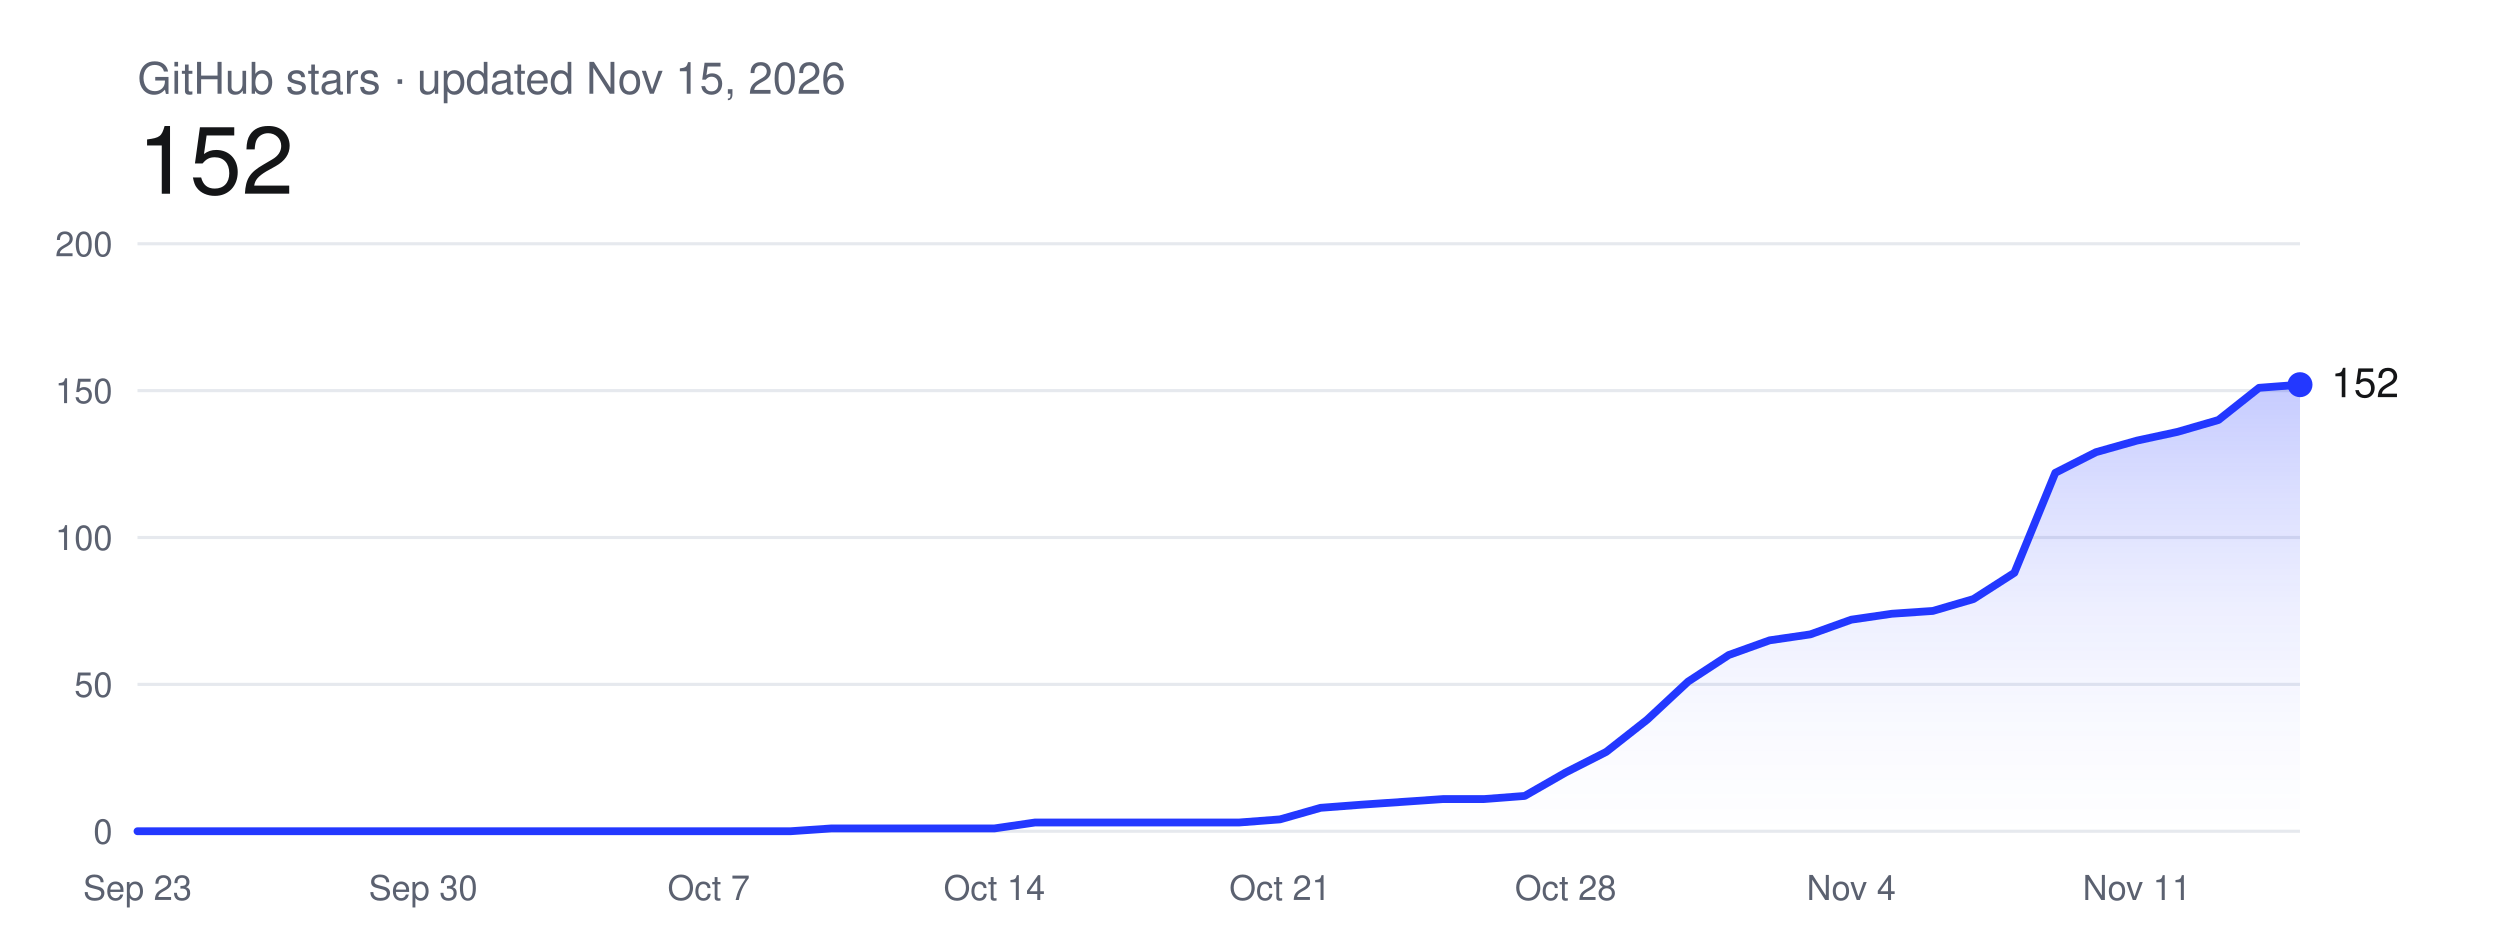
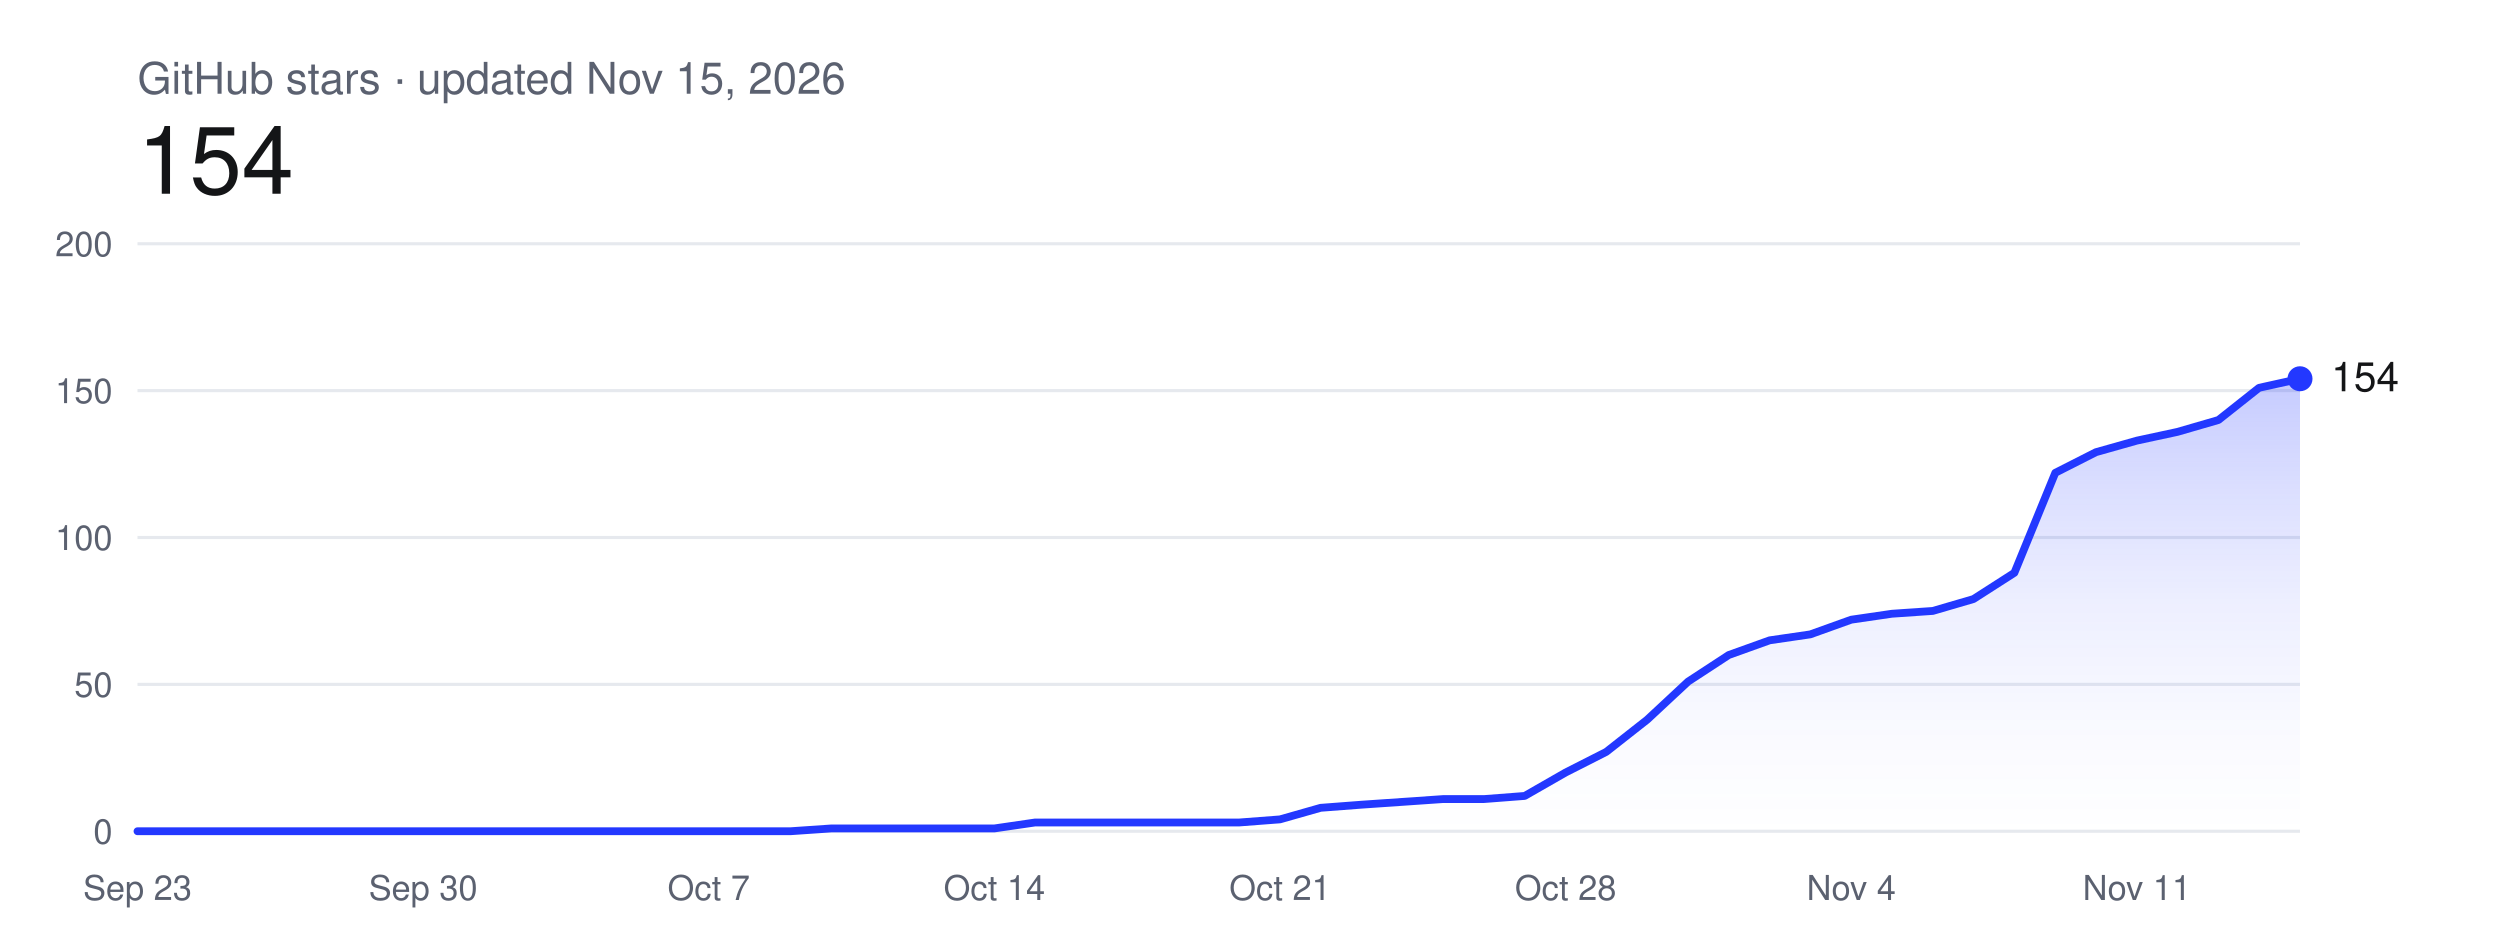
<svg xmlns="http://www.w3.org/2000/svg" width="800" height="300" viewBox="0 0 800 300" font-family="-apple-system, BlinkMacSystemFont, 'Segoe UI', Helvetica, Arial, sans-serif">
  <defs>
    <linearGradient id="a" x1="0" x2="0" y1="0" y2="1">
      <stop offset="0" stop-color="#2338ff" stop-opacity="0.26" />
      <stop offset="0.25" stop-color="#2338ff" stop-opacity="0.16" />
      <stop offset="0.5" stop-color="#2338ff" stop-opacity="0.08" />
      <stop offset="0.75" stop-color="#2338ff" stop-opacity="0.03" />
      <stop offset="1" stop-color="#2338ff" stop-opacity="0" />
    </linearGradient>
  </defs>
  <text x="44" y="30" font-size="14" fill="#5b6170">GitHub stars · updated Nov 15, 2026</text>
-   <text x="44" y="62" font-size="30" font-weight="300" fill="#141517">152</text>
+   <text x="44" y="62" font-size="30" font-weight="300" fill="#141517">154</text>
  <line x1="44" x2="736" y1="266.0" y2="266.0" stroke="#e6e9ee" stroke-width="1" />
  <text x="36" y="270.0" font-size="11" fill="#5b6170" text-anchor="end">0</text>
  <line x1="44" x2="736" y1="219.0" y2="219.0" stroke="#e6e9ee" stroke-width="1" />
  <text x="36" y="223.0" font-size="11" fill="#5b6170" text-anchor="end">50</text>
  <line x1="44" x2="736" y1="172.0" y2="172.0" stroke="#e6e9ee" stroke-width="1" />
  <text x="36" y="176.0" font-size="11" fill="#5b6170" text-anchor="end">100</text>
  <line x1="44" x2="736" y1="125.0" y2="125.0" stroke="#e6e9ee" stroke-width="1" />
  <text x="36" y="129.0" font-size="11" fill="#5b6170" text-anchor="end">150</text>
  <line x1="44" x2="736" y1="78.0" y2="78.0" stroke="#e6e9ee" stroke-width="1" />
  <text x="36" y="82.0" font-size="11" fill="#5b6170" text-anchor="end">200</text>
  <text x="44.0" y="288" font-size="11" fill="#5b6170" text-anchor="middle">Sep 23</text>
  <text x="135.4" y="288" font-size="11" fill="#5b6170" text-anchor="middle">Sep 30</text>
  <text x="226.8" y="288" font-size="11" fill="#5b6170" text-anchor="middle">Oct 7</text>
  <text x="318.2" y="288" font-size="11" fill="#5b6170" text-anchor="middle">Oct 14</text>
  <text x="409.6" y="288" font-size="11" fill="#5b6170" text-anchor="middle">Oct 21</text>
  <text x="501.0" y="288" font-size="11" fill="#5b6170" text-anchor="middle">Oct 28</text>
  <text x="592.4" y="288" font-size="11" fill="#5b6170" text-anchor="middle">Nov 4</text>
  <text x="683.8" y="288" font-size="11" fill="#5b6170" text-anchor="middle">Nov 11</text>
-   <polygon points="44,266.0 44.0,266.0 57.1,266.0 70.1,266.0 83.2,266.0 96.2,266.0 109.3,266.0 122.3,266.0 135.4,266.0 148.5,266.0 161.5,266.0 174.6,266.0 187.6,266.0 200.7,266.0 213.7,266.0 226.8,266.0 239.8,266.0 252.9,266.0 266.0,265.1 279.0,265.1 292.1,265.1 305.1,265.1 318.2,265.1 331.2,263.2 344.3,263.2 357.4,263.2 370.4,263.2 383.5,263.2 396.5,263.2 409.6,262.2 422.6,258.5 435.7,257.5 448.8,256.6 461.8,255.7 474.9,255.7 487.9,254.7 501.0,247.2 514.0,240.6 527.1,230.3 540.2,218.1 553.2,209.6 566.3,204.9 579.3,203.0 592.4,198.3 605.4,196.4 618.5,195.5 631.5,191.7 644.6,183.3 657.7,151.3 670.7,144.7 683.8,141.0 696.8,138.2 709.9,134.4 722.9,124.1 736.0,123.1 736.0,266.0" fill="url(#a)" />
-   <polyline points="44.0,266.0 57.1,266.0 70.1,266.0 83.2,266.0 96.2,266.0 109.3,266.0 122.3,266.0 135.4,266.0 148.5,266.0 161.5,266.0 174.6,266.0 187.6,266.0 200.7,266.0 213.7,266.0 226.8,266.0 239.8,266.0 252.9,266.0 266.0,265.1 279.0,265.1 292.1,265.1 305.1,265.1 318.2,265.1 331.2,263.2 344.3,263.2 357.4,263.2 370.4,263.2 383.5,263.2 396.5,263.2 409.6,262.2 422.6,258.5 435.7,257.5 448.8,256.6 461.8,255.7 474.9,255.7 487.9,254.7 501.0,247.2 514.0,240.6 527.1,230.3 540.2,218.1 553.2,209.6 566.3,204.9 579.3,203.0 592.4,198.3 605.4,196.4 618.5,195.5 631.5,191.7 644.6,183.3 657.7,151.3 670.7,144.7 683.8,141.0 696.8,138.2 709.9,134.4 722.9,124.1 736.0,123.1" fill="none" stroke="#2338ff" stroke-width="2.5" stroke-linejoin="round" stroke-linecap="round" />
-   <circle cx="736.0" cy="123.1" r="4" fill="#2338ff" />
-   <text x="746.0" y="127.1" font-size="13" fill="#141517">152</text>
+   <polygon points="44,266.0 44.0,266.0 57.1,266.0 70.1,266.0 83.2,266.0 96.2,266.0 109.3,266.0 122.3,266.0 135.4,266.0 148.5,266.0 161.5,266.0 174.6,266.0 187.6,266.0 200.7,266.0 213.7,266.0 226.8,266.0 239.8,266.0 252.9,266.0 266.0,265.1 279.0,265.1 292.1,265.1 305.1,265.1 318.2,265.1 331.2,263.2 344.3,263.2 357.4,263.2 370.4,263.2 383.5,263.2 396.5,263.2 409.6,262.2 422.6,258.5 435.7,257.5 448.8,256.6 461.8,255.7 474.9,255.7 487.9,254.7 501.0,247.2 514.0,240.6 527.1,230.3 540.2,218.1 553.2,209.6 566.3,204.9 579.3,203.0 592.4,198.3 605.4,196.4 618.5,195.5 631.5,191.7 644.6,183.3 657.7,151.3 670.7,144.7 683.8,141.0 696.8,138.2 709.9,134.4 722.9,124.1 736.0,121.2 736.0,266.0" fill="url(#a)" />
+   <polyline points="44.0,266.0 57.1,266.0 70.1,266.0 83.2,266.0 96.2,266.0 109.3,266.0 122.3,266.0 135.4,266.0 148.5,266.0 161.5,266.0 174.6,266.0 187.6,266.0 200.7,266.0 213.7,266.0 226.8,266.0 239.8,266.0 252.9,266.0 266.0,265.1 279.0,265.1 292.1,265.1 305.1,265.1 318.2,265.1 331.2,263.2 344.3,263.2 357.4,263.2 370.4,263.2 383.5,263.2 396.5,263.2 409.6,262.2 422.6,258.5 435.7,257.5 448.8,256.6 461.8,255.7 474.9,255.7 487.9,254.7 501.0,247.2 514.0,240.6 527.1,230.3 540.2,218.1 553.2,209.6 566.3,204.9 579.3,203.0 592.4,198.3 605.4,196.4 618.5,195.5 631.5,191.7 644.6,183.3 657.7,151.3 670.7,144.7 683.8,141.0 696.8,138.2 709.9,134.4 722.9,124.1 736.0,121.2" fill="none" stroke="#2338ff" stroke-width="2.5" stroke-linejoin="round" stroke-linecap="round" />
+   <circle cx="736.0" cy="121.2" r="4" fill="#2338ff" />
+   <text x="746.0" y="125.2" font-size="13" fill="#141517">154</text>
</svg>
